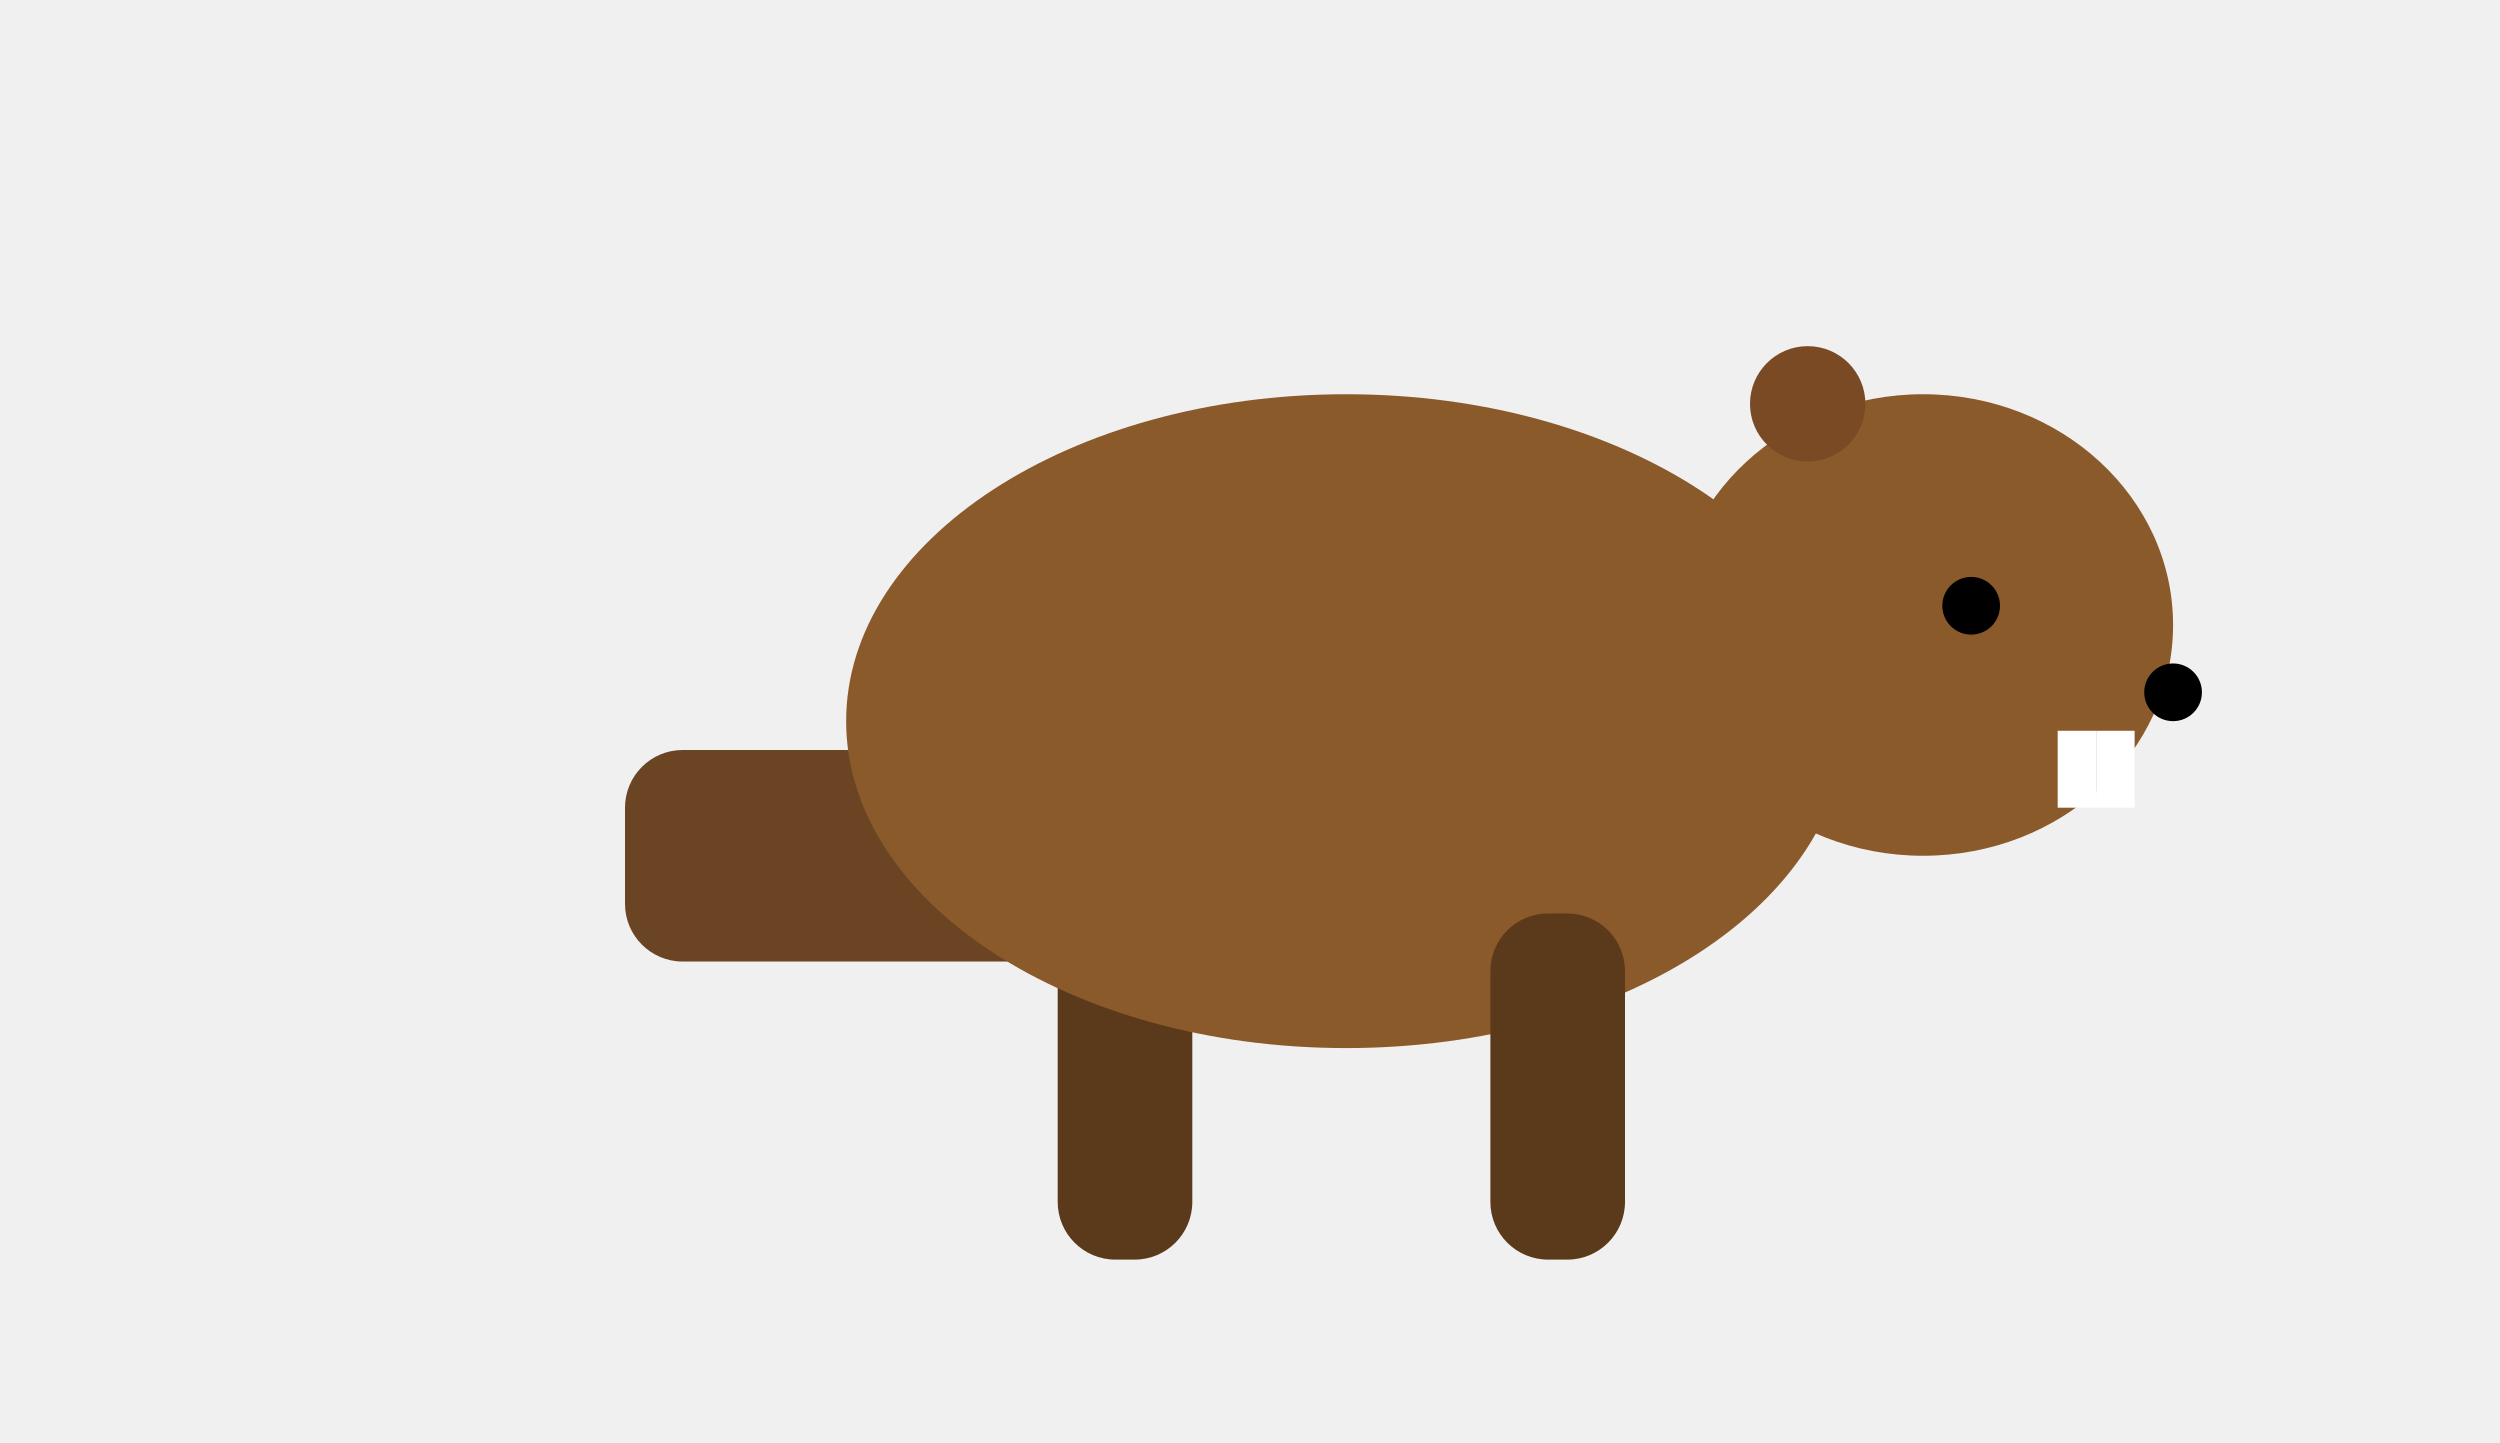
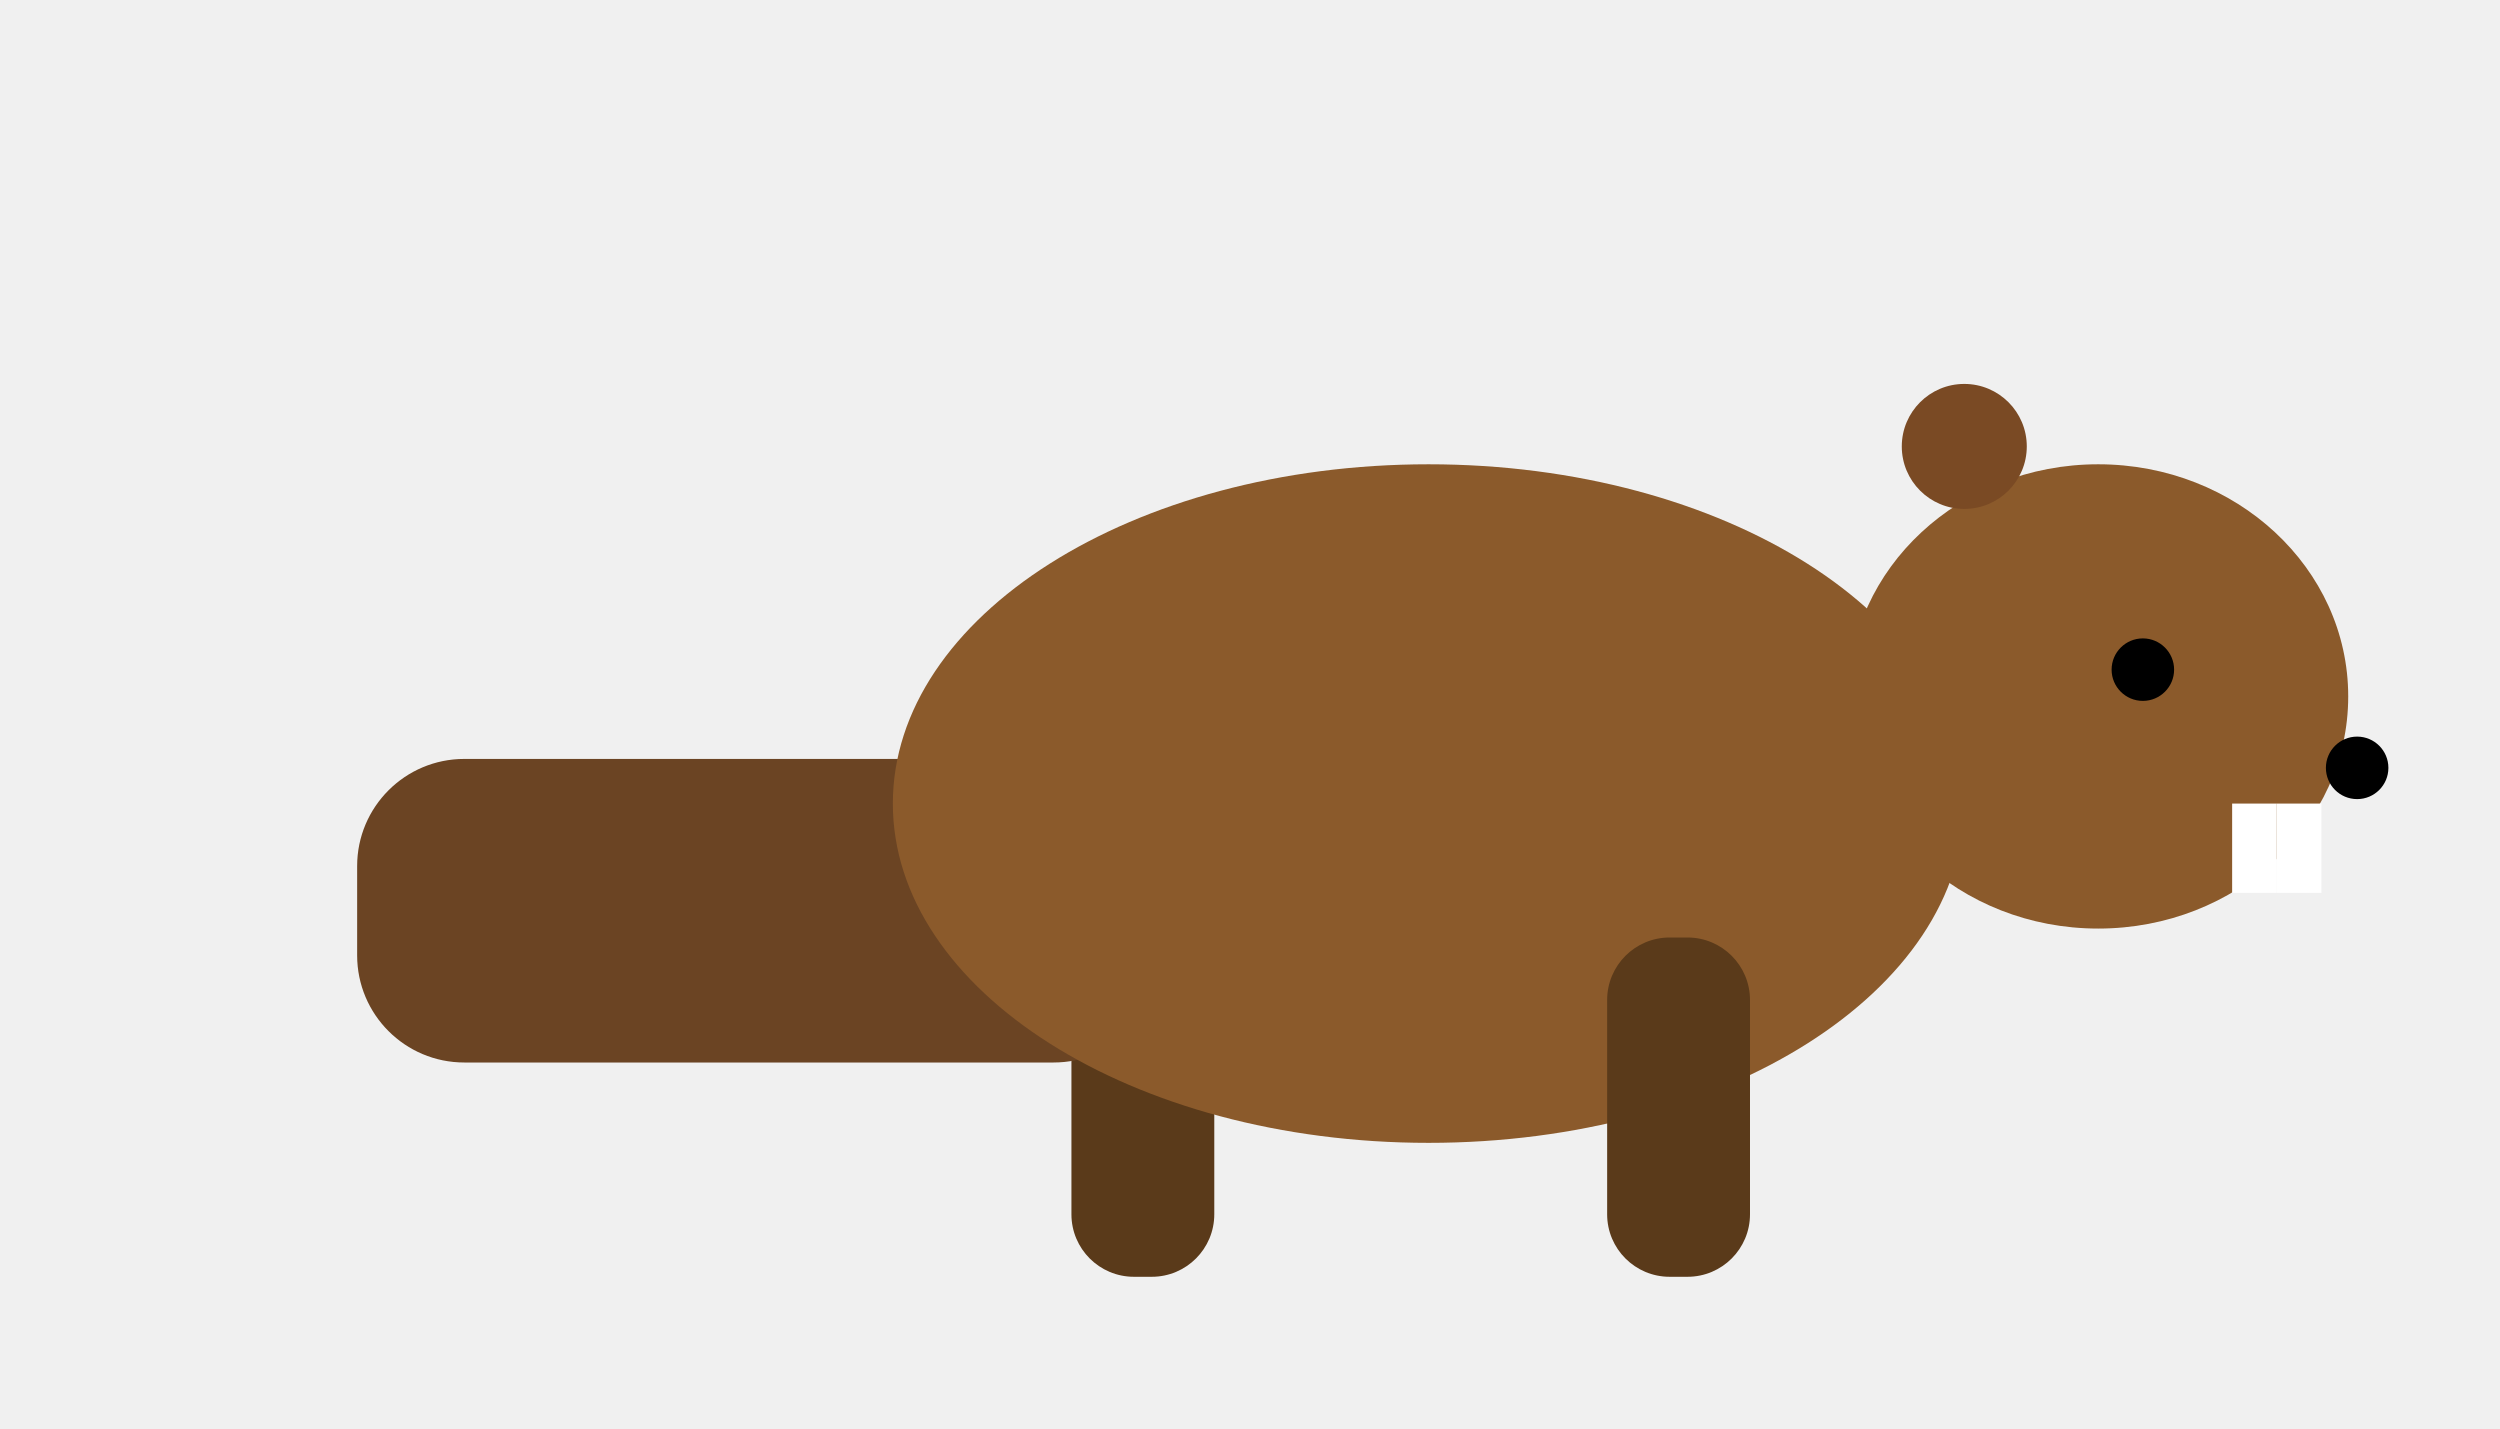
- <svg xmlns="http://www.w3.org/2000/svg" viewBox="0 0 260 150" width="260" height="150">
-   <rect x="110" y="95" width="14" height="36" rx="6" fill="#5a3a1a">
-     <animateTransform attributeName="transform" type="rotate" from="-30 117 95" to="20 117 95" dur="0.32s" repeatCount="indefinite" />
+ <svg xmlns="http://www.w3.org/2000/svg" viewBox="0 0 280 160" width="280" height="160">
+   <rect x="120" y="105" width="16" height="38" rx="7" fill="#5a3a1a">
+     <animateTransform attributeName="transform" type="rotate" from="-30 128 105" to="20 128 105" dur="0.32s" repeatCount="indefinite" />
  </rect>
-   <rect x="65" y="78" width="50" height="22" rx="6" fill="#6b4423">
-     <animateTransform attributeName="transform" type="rotate" from="5 115 90" to="-10 115 90" dur="0.32s" repeatCount="indefinite" />
+   <rect x="40" y="85" width="90" height="34" rx="12" fill="#6b4423">
+     <animateTransform attributeName="transform" type="rotate" from="6 130 102" to="-12 130 102" dur="0.45s" repeatCount="indefinite" />
  </rect>
-   <ellipse cx="140" cy="75" rx="52" ry="34" fill="#8b5a2b">
-     <animateTransform attributeName="transform" type="translate" from="0 0" to="0 2" dur="0.32s" repeatCount="indefinite" />
+   <ellipse cx="160" cy="90" rx="60" ry="38" fill="#8b5a2b">
+     <animateTransform attributeName="transform" type="translate" from="0 0" to="0 3" dur="0.32s" repeatCount="indefinite" />
  </ellipse>
-   <rect x="155" y="95" width="14" height="36" rx="6" fill="#5a3a1a">
-     <animateTransform attributeName="transform" type="rotate" from="20 162 95" to="-30 162 95" dur="0.32s" repeatCount="indefinite" />
+   <rect x="180" y="105" width="16" height="38" rx="7" fill="#5a3a1a">
+     <animateTransform attributeName="transform" type="rotate" from="20 188 105" to="-30 188 105" dur="0.32s" repeatCount="indefinite" />
  </rect>
  <g>
-     <ellipse cx="200" cy="65" rx="26" ry="24" fill="#8b5a2b" />
-     <ellipse cx="188" cy="42" rx="6" ry="6" fill="#7a4a24" />
-     <circle cx="205" cy="63" r="3" fill="#000" />
-     <circle cx="226" cy="72" r="3" fill="#000" />
-     <rect x="214" y="76" width="4" height="8" fill="#fff" />
-     <rect x="218" y="76" width="4" height="8" fill="#fff" />
+     <ellipse cx="235" cy="78" rx="28" ry="26" fill="#8b5a2b" />
+     <ellipse cx="220" cy="50" rx="7" ry="7" fill="#7a4a24" />
+     <circle cx="240" cy="75" r="3.5" fill="#000" />
+     <circle cx="264" cy="86" r="3.5" fill="#000" />
+     <rect x="250" y="90" width="5" height="10" fill="#fff" />
+     <rect x="255" y="90" width="5" height="10" fill="#fff" />
  </g>
</svg>
